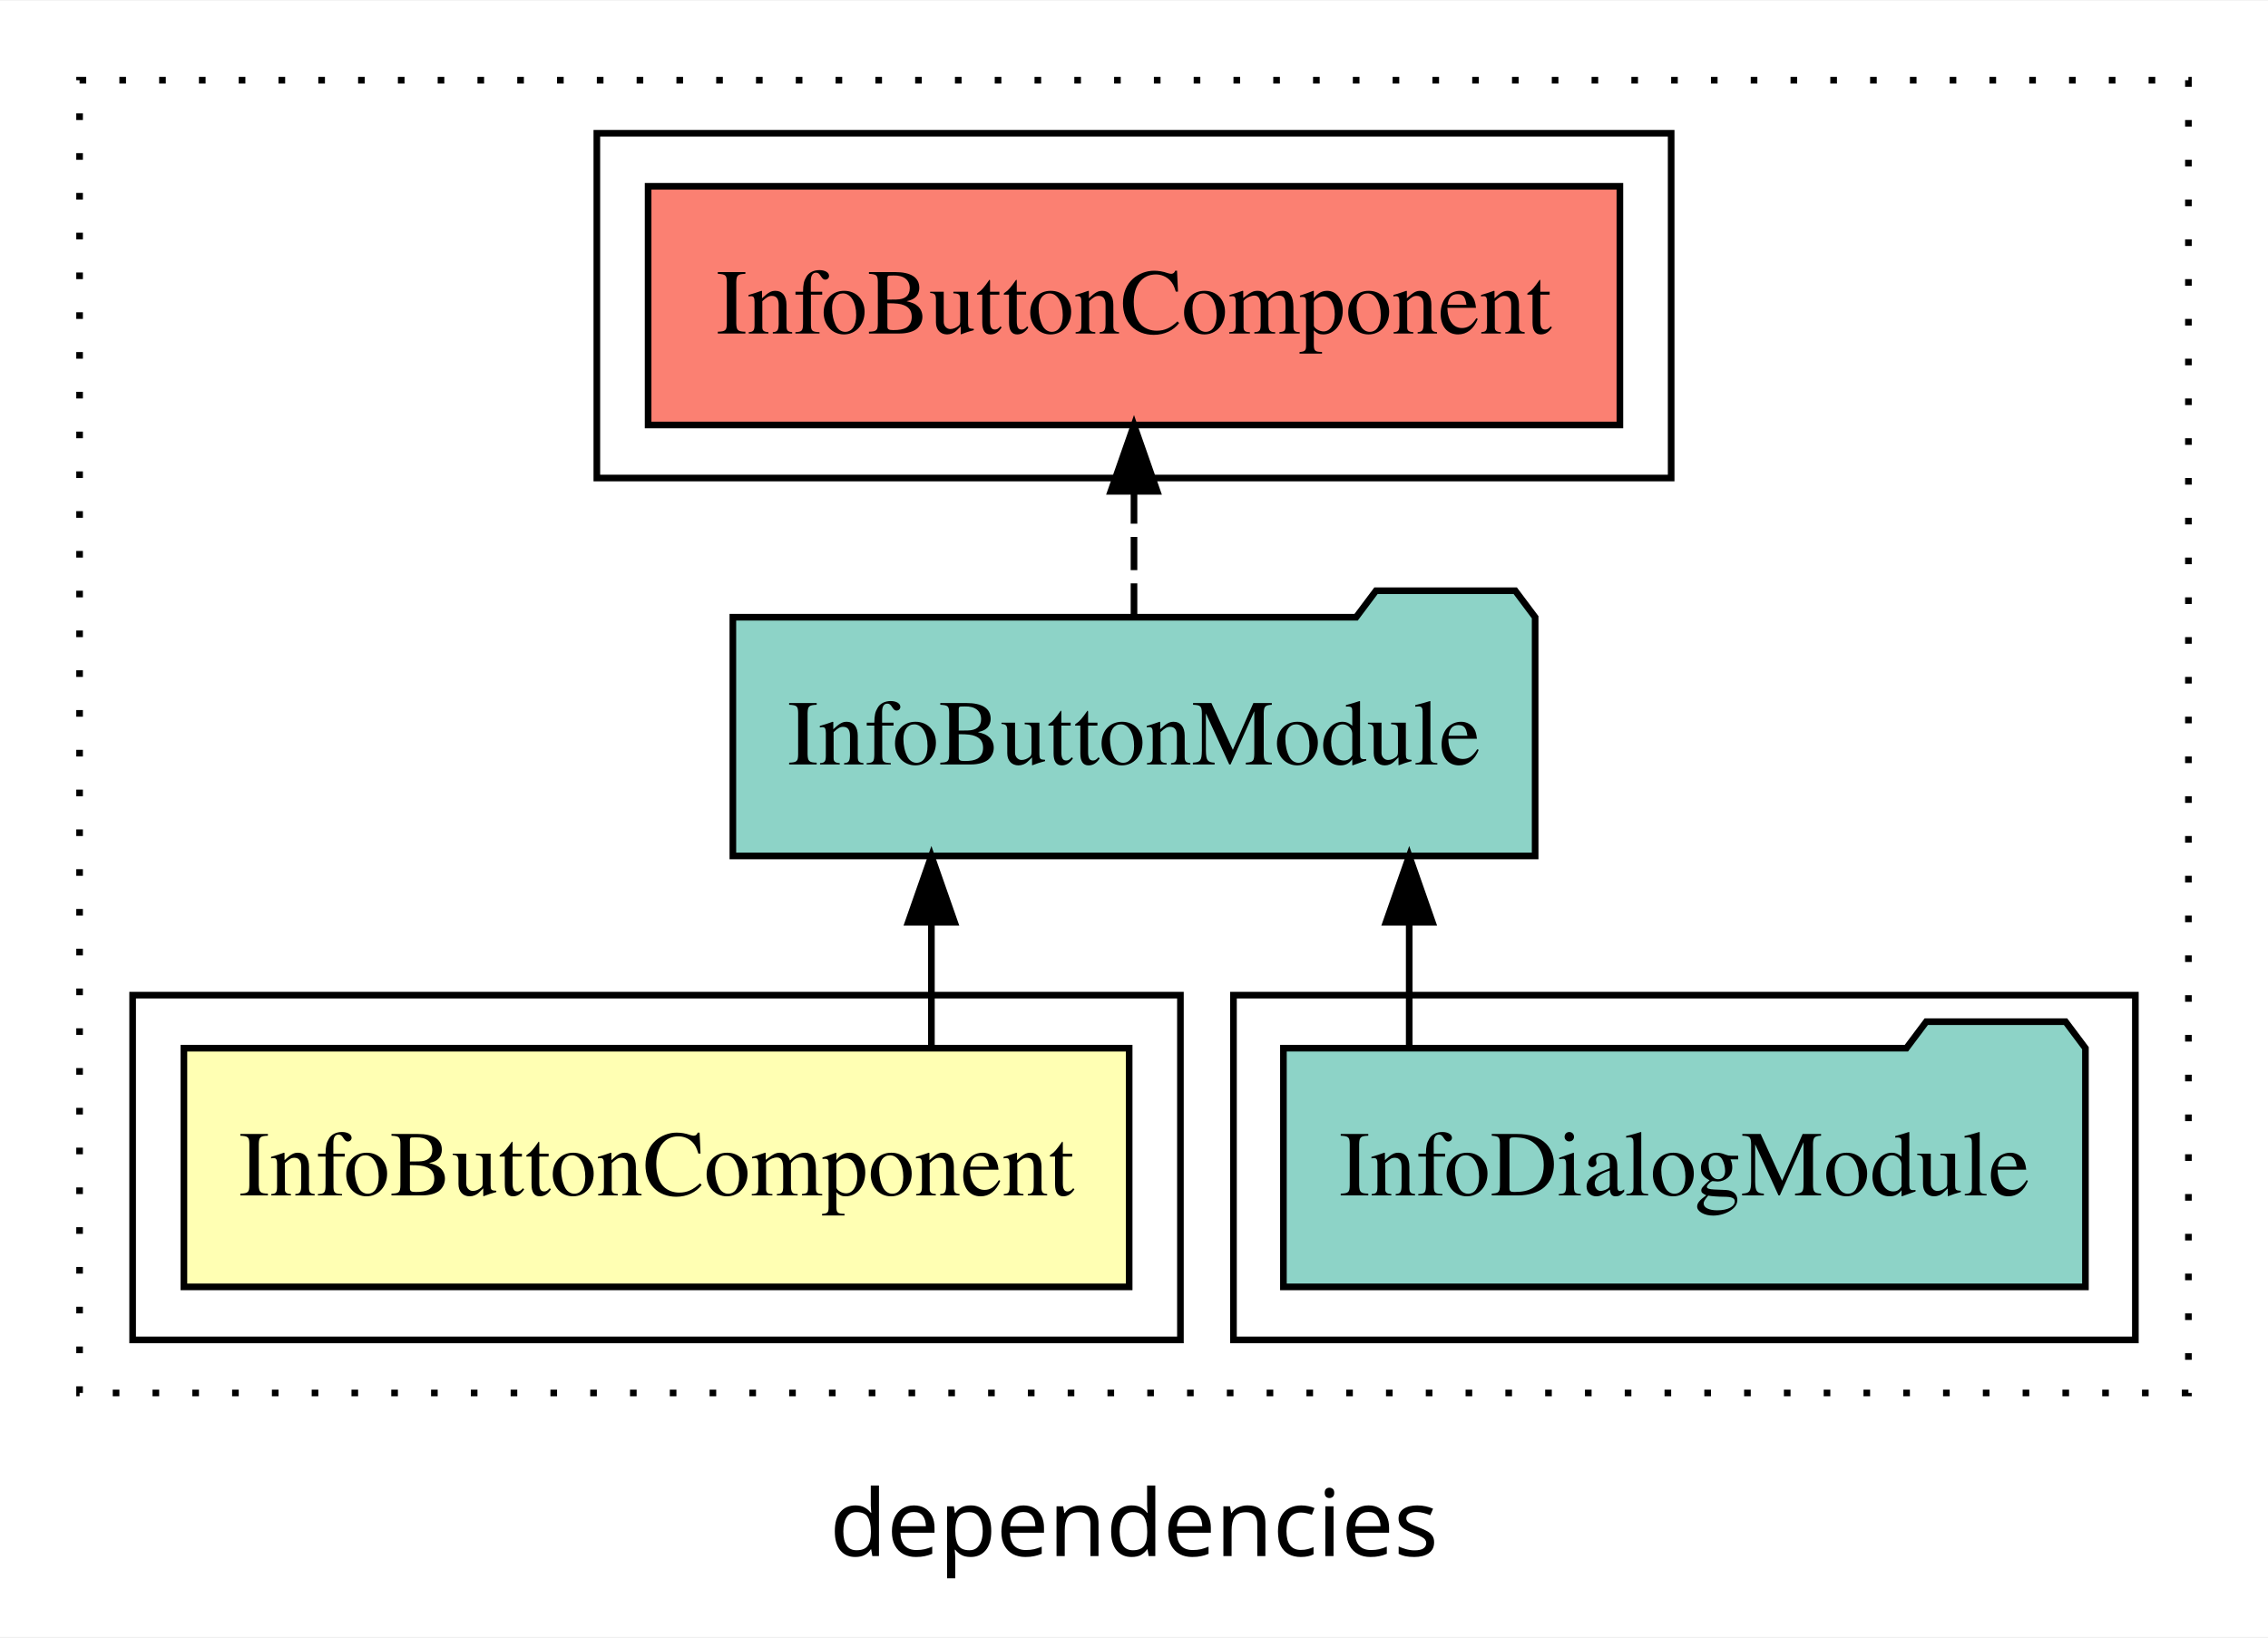
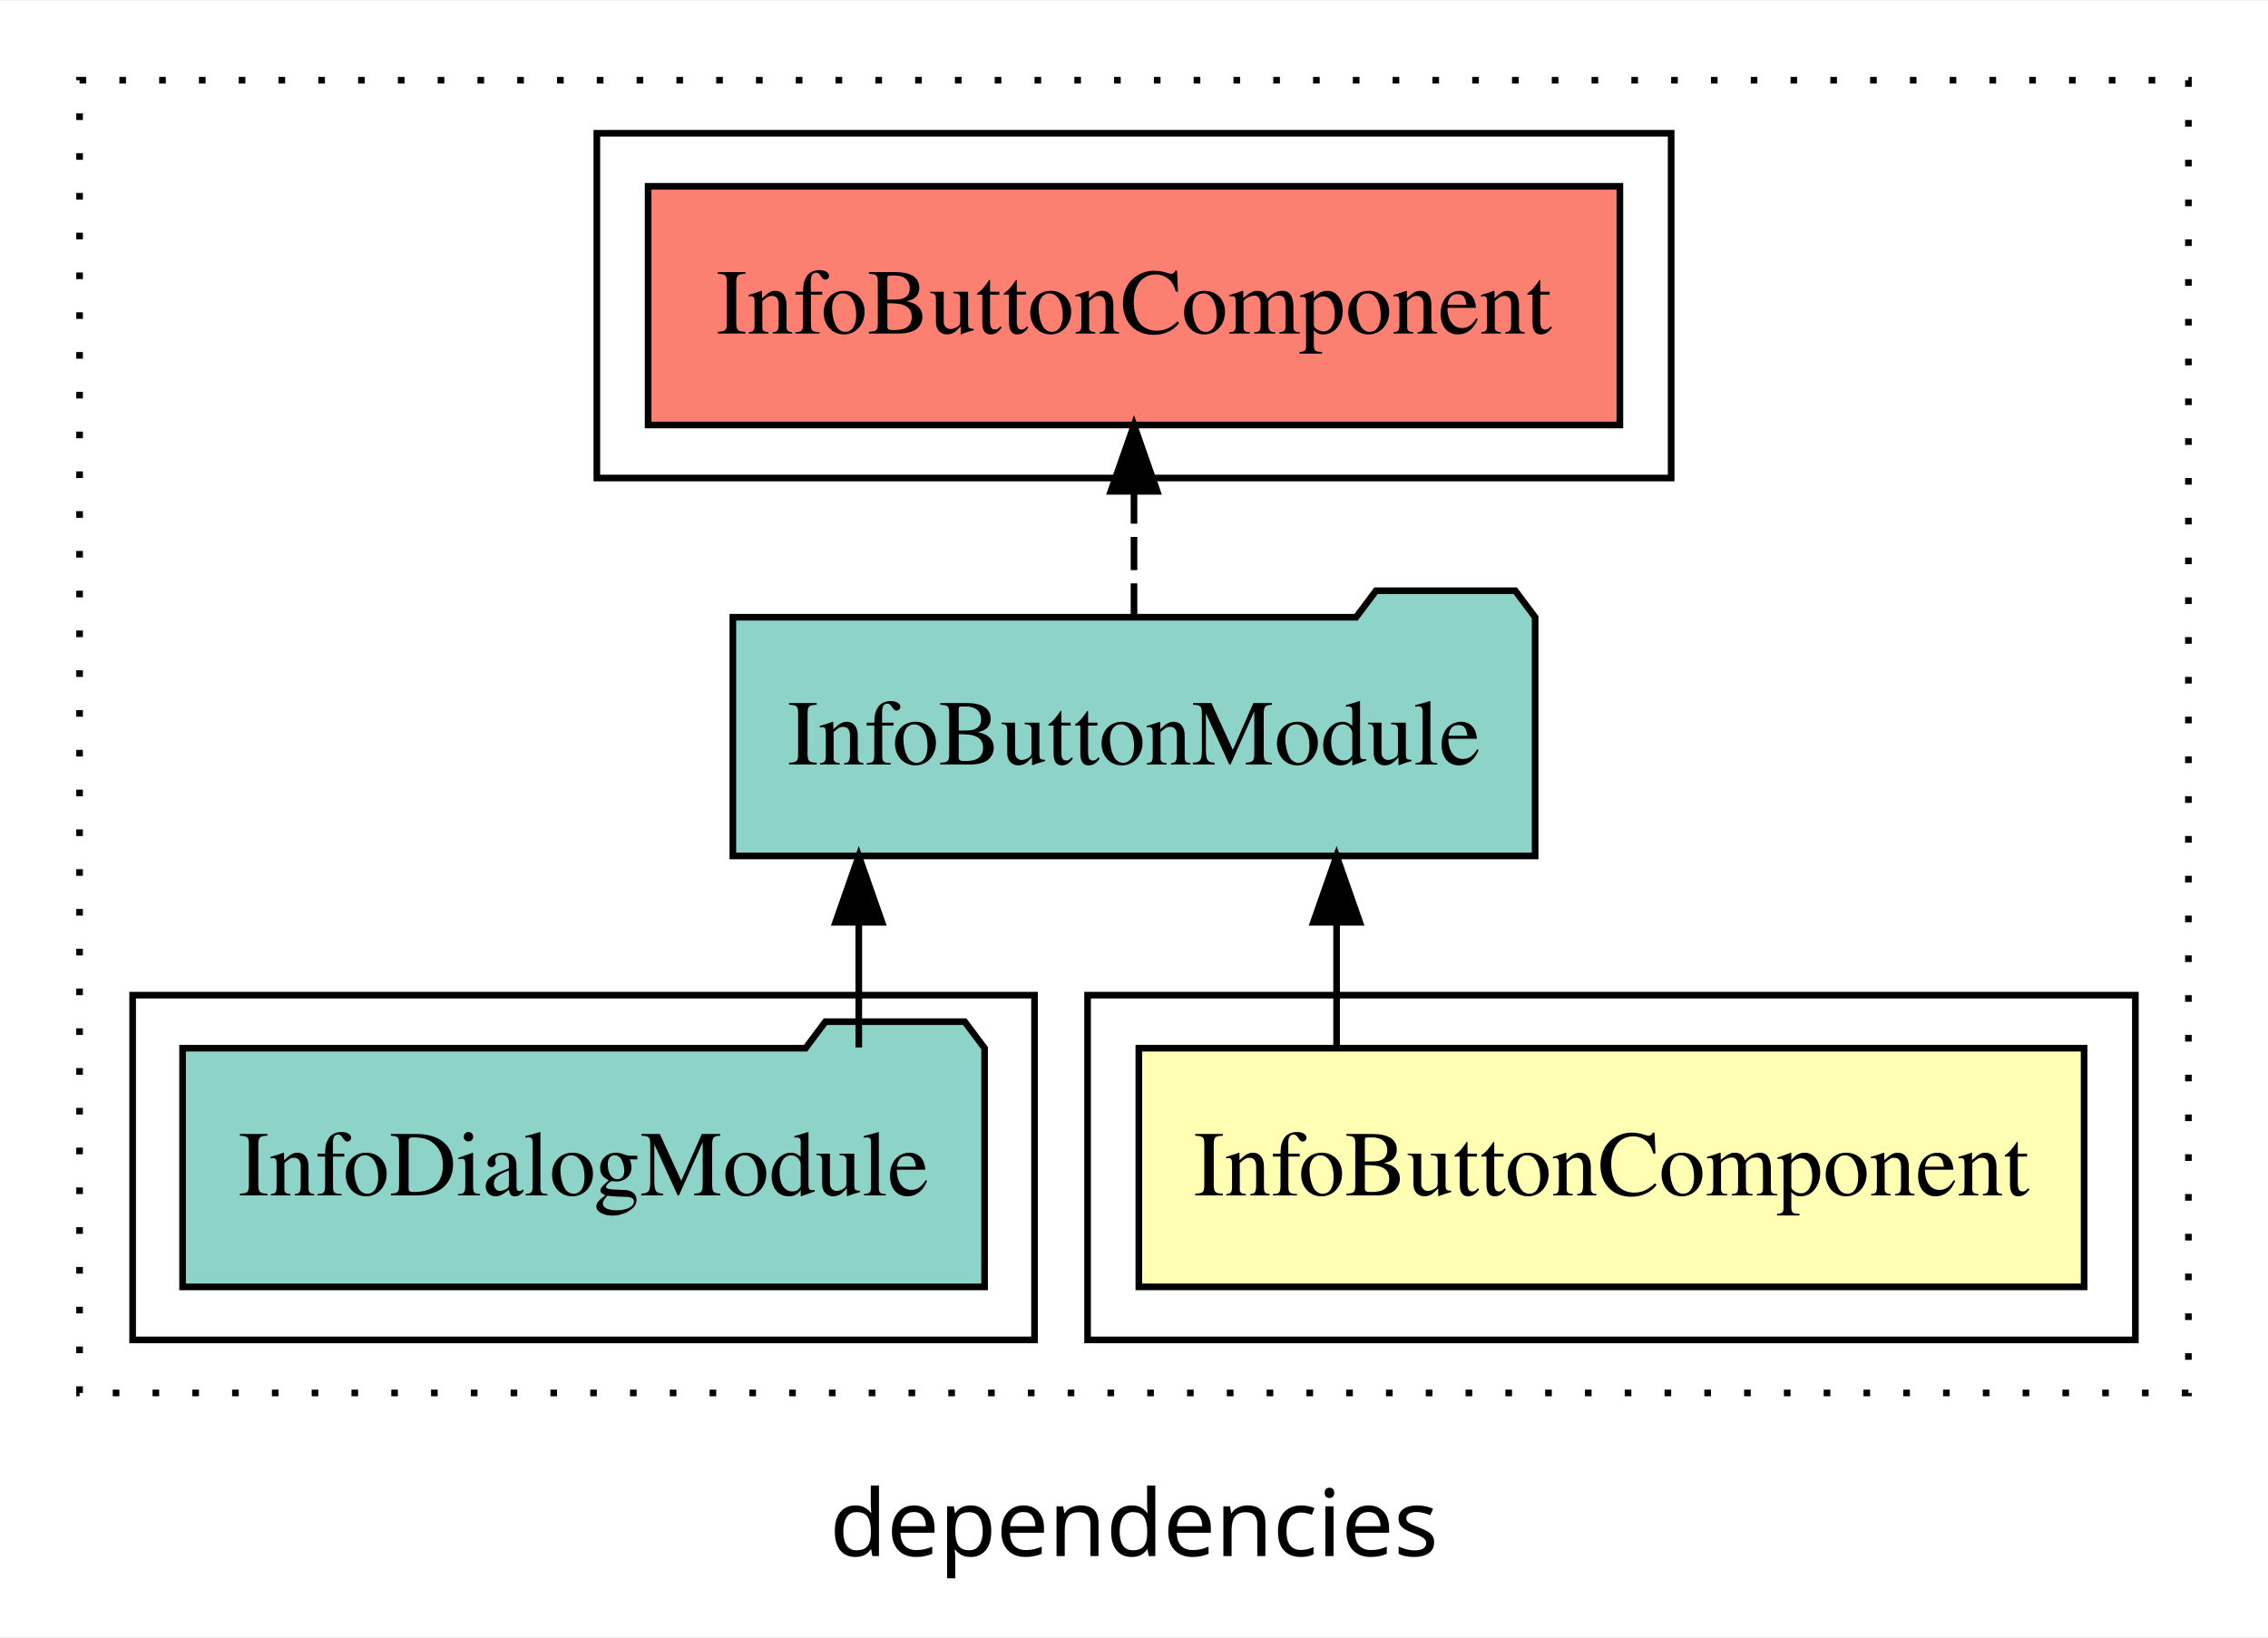
<svg xmlns="http://www.w3.org/2000/svg" width="342pt" height="247pt" viewBox="0.00 0.00 342.00 246.80">
  <g id="graph0" class="graph" transform="scale(1 1) rotate(0) translate(4 242.8)">
    <polygon fill="white" stroke="transparent" points="-4,4 -4,-242.8 338,-242.8 338,4 -4,4" />
    <text text-anchor="middle" x="167" y="-8.2" font-family="sans-serif" font-size="14.00">dependencies</text>
    <g id="clust1" class="cluster">
      <polygon fill="none" stroke="black" stroke-dasharray="1,5" points="8,-32.8 8,-230.8 326,-230.8 326,-32.8 8,-32.8" />
    </g>
+     <g id="clust2" class="cluster">
+       <polygon fill="none" stroke="black" points="160,-40.8 160,-92.8 318,-92.8 318,-40.8 160,-40.8" />
+     </g>
+     <g id="clust4" class="cluster">
+       <polygon fill="none" stroke="black" points="16,-40.8 16,-92.8 152,-92.8 152,-40.8 16,-40.8" />
+     </g>
    <g id="clust5" class="cluster">
      <polygon fill="none" stroke="black" points="86,-170.8 86,-222.8 248,-222.8 248,-170.8 86,-170.8" />
    </g>
-     <g id="clust4" class="cluster">
-       <polygon fill="none" stroke="black" points="182,-40.8 182,-92.8 318,-92.8 318,-40.8 182,-40.8" />
-     </g>
-     <g id="clust2" class="cluster">
-       <polygon fill="none" stroke="black" points="16,-40.8 16,-92.8 174,-92.8 174,-40.8 16,-40.8" />
-     </g>
    <g id="node1" class="node">
-       <polygon fill="#ffffb3" stroke="black" points="166.27,-84.8 23.73,-84.8 23.73,-48.8 166.27,-48.8 166.27,-84.8" />
-       <text text-anchor="middle" x="95" y="-62.6" font-family="Times,serif" font-size="14.00">InfoButtonComponent</text>
+       <polygon fill="#ffffb3" stroke="black" points="310.27,-84.8 167.73,-84.8 167.73,-48.8 310.27,-48.8 310.27,-84.8" />
+       <text text-anchor="middle" x="239" y="-62.6" font-family="Times,serif" font-size="14.00">InfoButtonComponent</text>
    </g>
    <g id="node2" class="node">
      <polygon fill="#8dd3c7" stroke="black" points="227.49,-149.8 224.49,-153.8 203.49,-153.8 200.49,-149.8 106.51,-149.8 106.51,-113.8 227.49,-113.8 227.49,-149.8" />
      <text text-anchor="middle" x="167" y="-127.6" font-family="Times,serif" font-size="14.00">InfoButtonModule</text>
    </g>
    <g id="edge1" class="edge">
-       <path fill="none" stroke="black" d="M136.45,-84.91C136.45,-84.91 136.45,-103.79 136.45,-103.79" />
-       <polygon fill="black" stroke="black" points="132.95,-103.79 136.45,-113.79 139.95,-103.79 132.95,-103.79" />
+       <path fill="none" stroke="black" d="M197.55,-84.91C197.55,-84.91 197.55,-103.79 197.55,-103.79" />
+       <polygon fill="black" stroke="black" points="194.05,-103.79 197.55,-113.79 201.05,-103.79 194.05,-103.79" />
    </g>
    <g id="node4" class="node">
      <polygon fill="#fb8072" stroke="black" points="240.27,-214.8 93.73,-214.8 93.73,-178.8 240.27,-178.8 240.27,-214.8" />
      <text text-anchor="middle" x="167" y="-192.6" font-family="Times,serif" font-size="14.00">InfoButtonComponent </text>
    </g>
    <g id="edge3" class="edge">
      <path fill="none" stroke="black" stroke-dasharray="5,2" d="M167,-149.91C167,-149.91 167,-168.79 167,-168.79" />
      <polygon fill="black" stroke="black" points="163.5,-168.79 167,-178.79 170.5,-168.79 163.5,-168.79" />
    </g>
    <g id="node3" class="node">
-       <polygon fill="#8dd3c7" stroke="black" points="310.47,-84.8 307.47,-88.8 286.47,-88.8 283.47,-84.8 189.53,-84.8 189.53,-48.8 310.47,-48.8 310.47,-84.8" />
-       <text text-anchor="middle" x="250" y="-62.6" font-family="Times,serif" font-size="14.00">InfoDialogModule</text>
+       <polygon fill="#8dd3c7" stroke="black" points="144.47,-84.8 141.47,-88.8 120.47,-88.8 117.47,-84.8 23.53,-84.8 23.53,-48.8 144.47,-48.8 144.47,-84.8" />
+       <text text-anchor="middle" x="84" y="-62.6" font-family="Times,serif" font-size="14.00">InfoDialogModule</text>
    </g>
    <g id="edge2" class="edge">
-       <path fill="none" stroke="black" d="M208.5,-84.91C208.5,-84.91 208.5,-103.79 208.5,-103.79" />
-       <polygon fill="black" stroke="black" points="205,-103.79 208.5,-113.79 212,-103.79 205,-103.79" />
+       <path fill="none" stroke="black" d="M125.5,-84.91C125.5,-84.91 125.5,-103.79 125.5,-103.79" />
+       <polygon fill="black" stroke="black" points="122,-103.79 125.5,-113.79 129,-103.79 122,-103.79" />
    </g>
  </g>
</svg>
